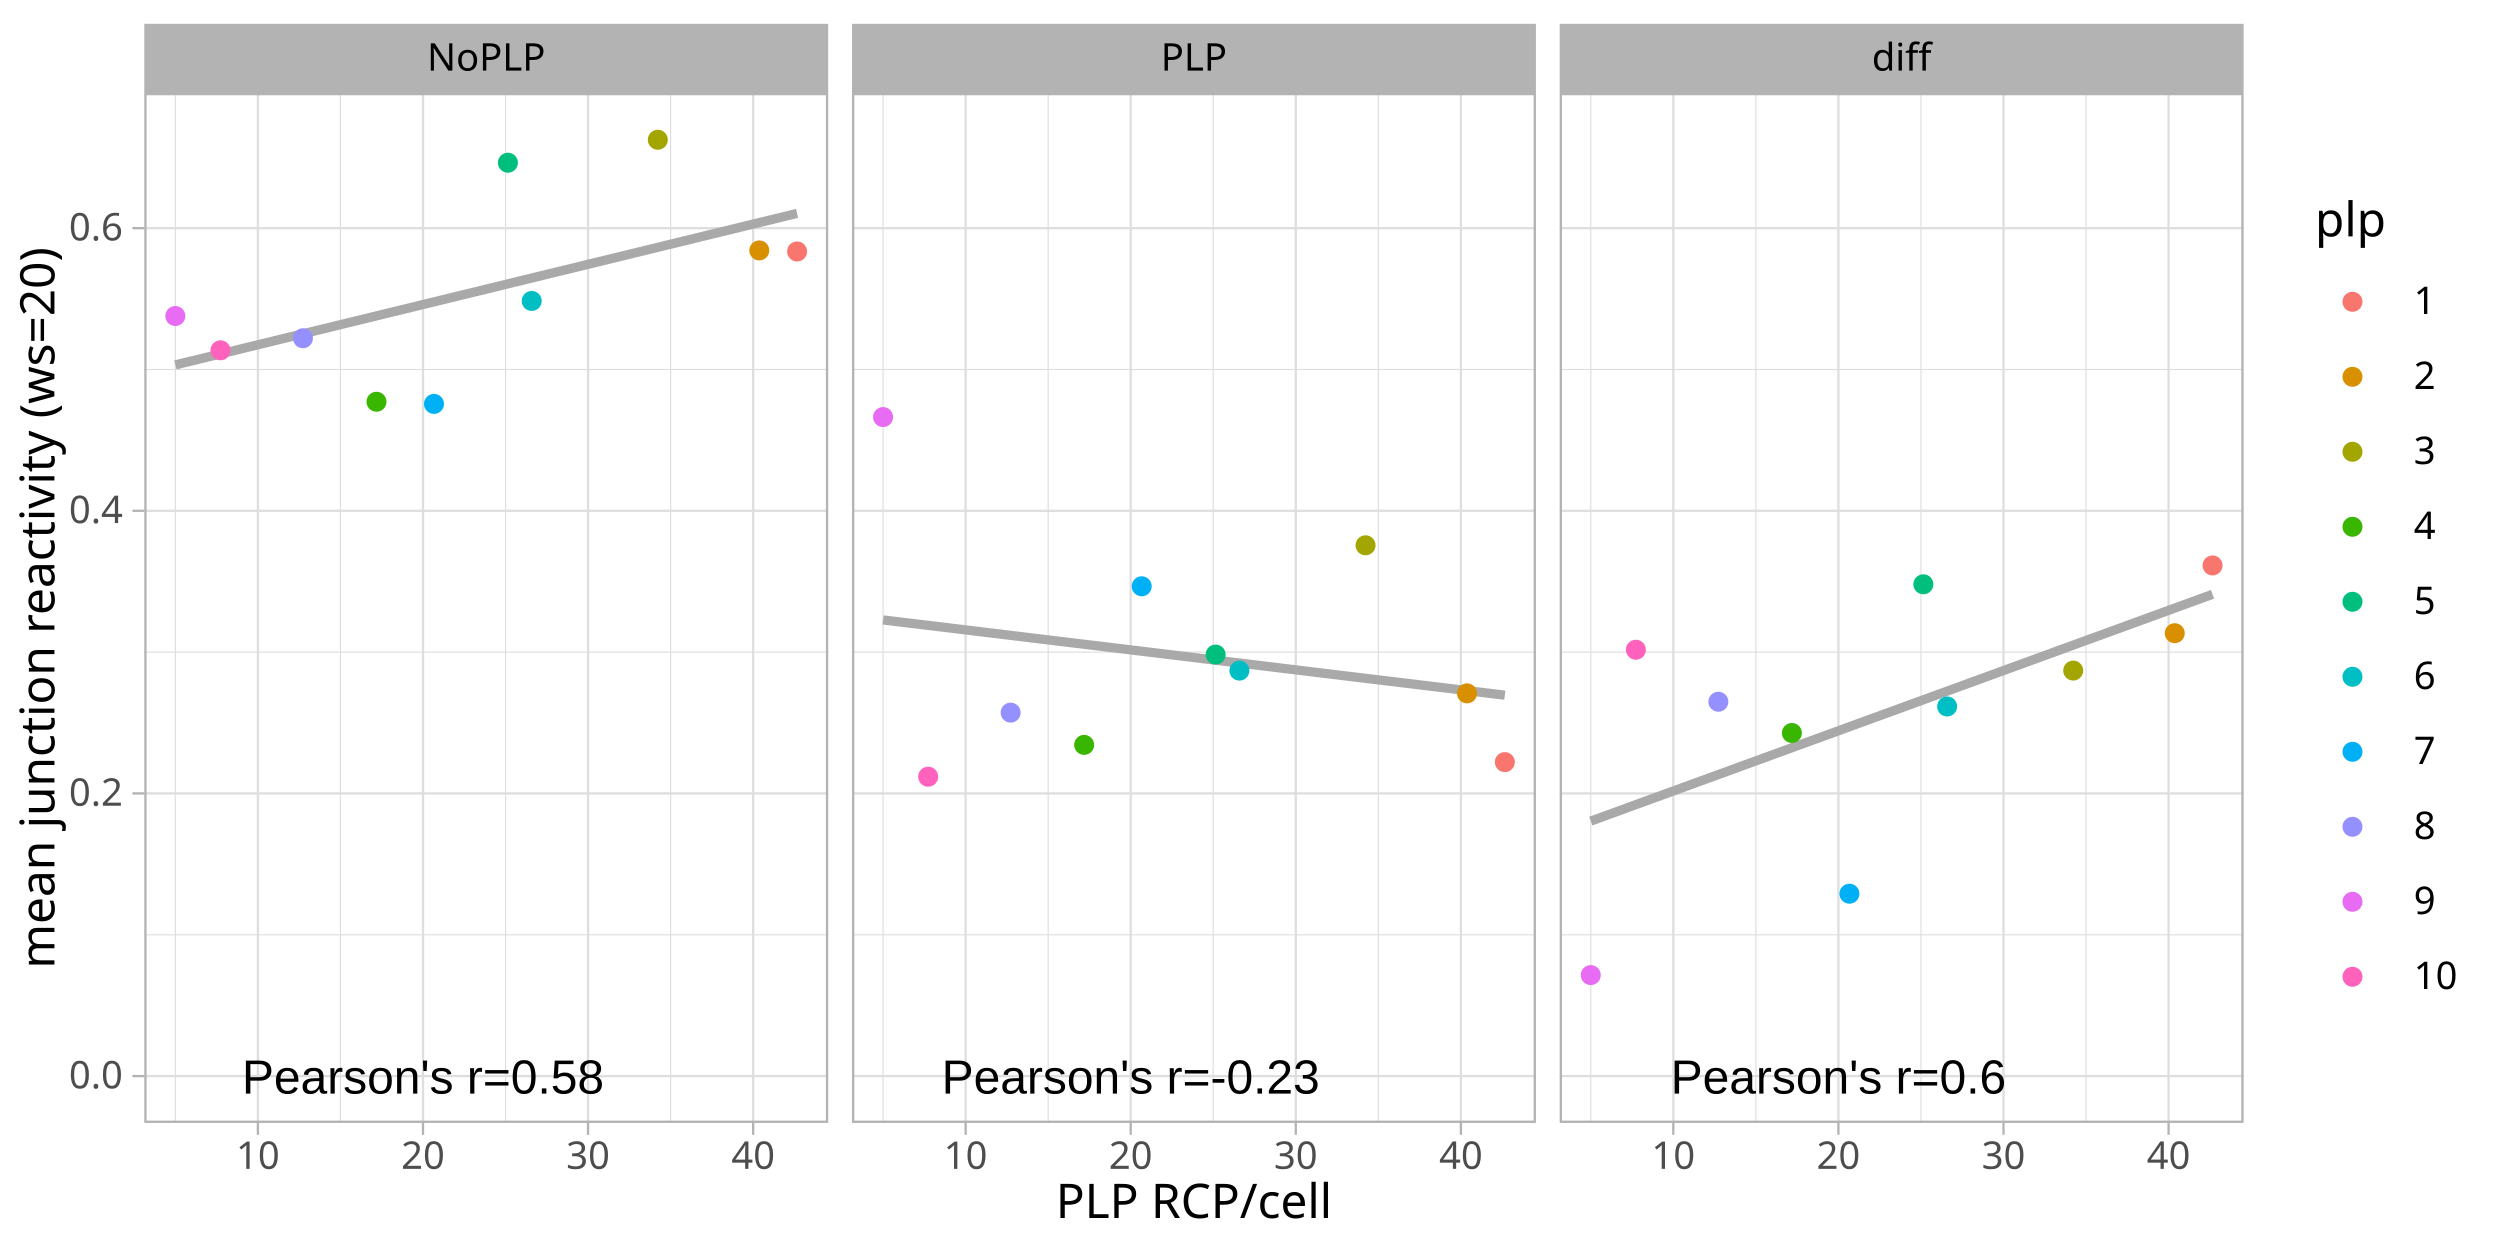
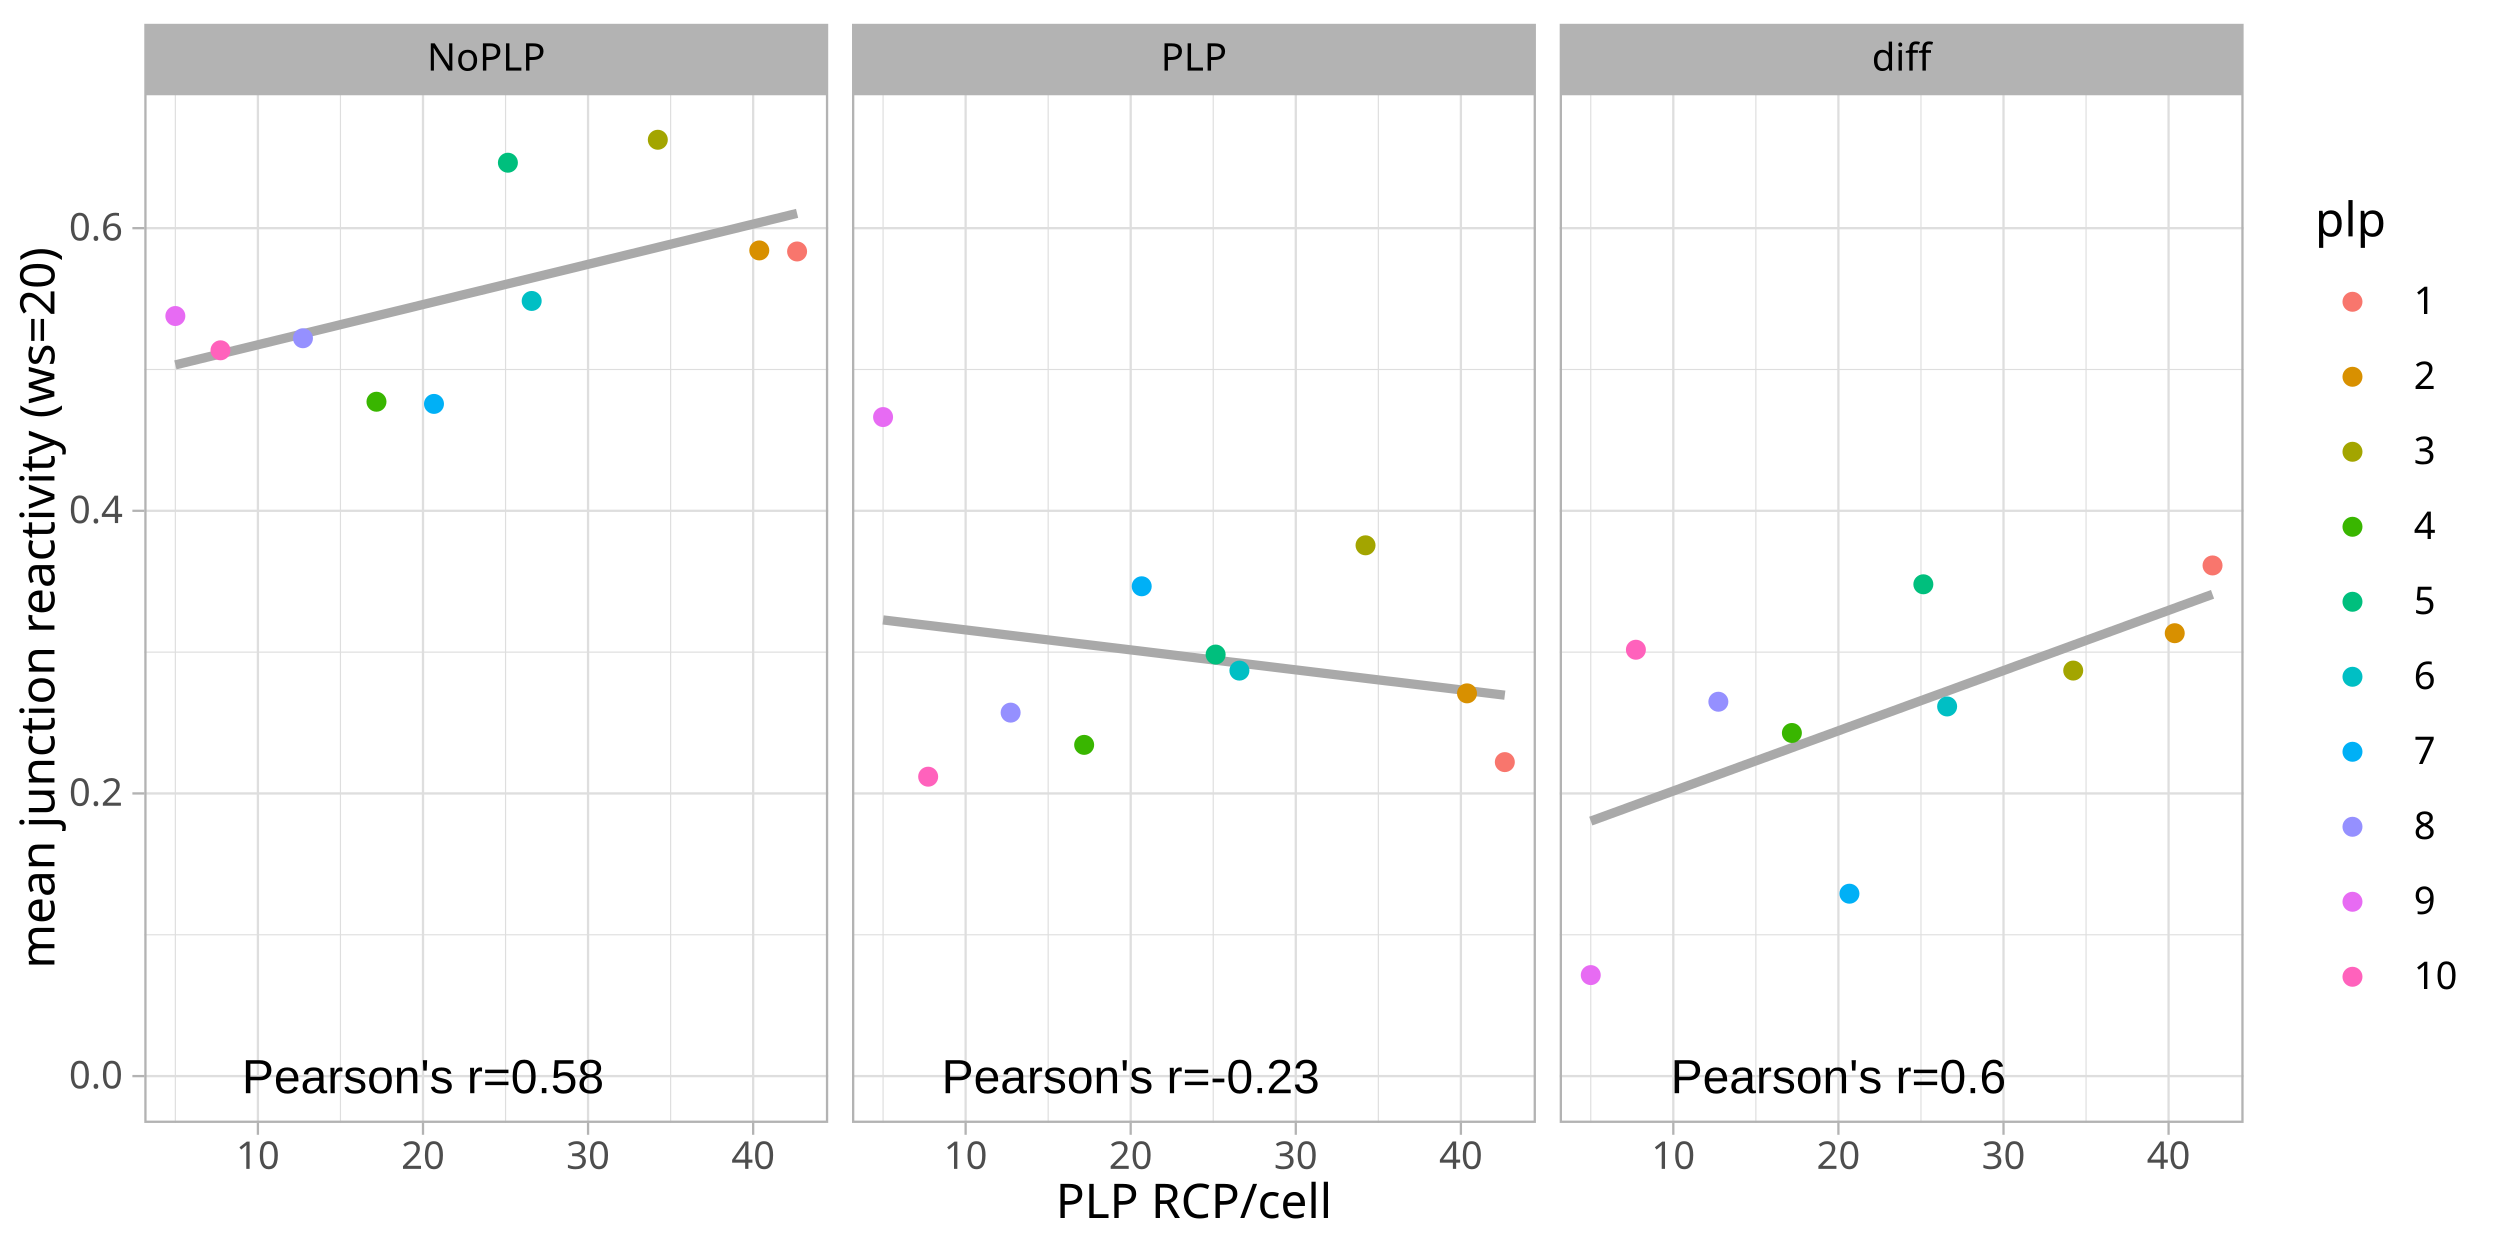
<svg xmlns="http://www.w3.org/2000/svg" class="svglite" width="576.00pt" height="288.00pt" viewBox="0 0 576.00 288.00">
  <defs>
    <style type="text/css">
    .svglite line, .svglite polyline, .svglite polygon, .svglite path, .svglite rect, .svglite circle {
      fill: none;
      stroke: #000000;
      stroke-linecap: round;
      stroke-linejoin: round;
      stroke-miterlimit: 10.00;
    }
    .svglite text {
      white-space: pre;
    }
  </style>
  </defs>
  <rect width="100%" height="100%" style="stroke: none; fill: #FFFFFF;" />
  <defs>
    <clipPath id="cpMC4wMHw1NzYuMDB8MC4wMHwyODguMDA=">
      <rect x="0.00" y="0.00" width="576.00" height="288.00" />
    </clipPath>
  </defs>
  <g clip-path="url(#cpMC4wMHw1NzYuMDB8MC4wMHwyODguMDA=)">
    <rect x="0" y="0.00" width="576.00" height="288.00" style="stroke-width: 1.07; stroke: #FFFFFF; fill: #FFFFFF;" />
  </g>
  <defs>
    <clipPath id="cpMzMuMjR8MTkwLjgyfDIxLjQyfDI1OC43Mg==">
      <rect x="33.24" y="21.42" width="157.58" height="237.30" />
    </clipPath>
  </defs>
  <g clip-path="url(#cpMzMuMjR8MTkwLjgyfDIxLjQyfDI1OC43Mg==)">
    <rect x="33.24" y="21.42" width="157.58" height="237.30" style="stroke-width: 1.07; stroke: none; fill: #FFFFFF;" />
    <polyline points="33.24,215.37 190.82,215.37 " style="stroke-width: 0.27; stroke: #DEDEDE; stroke-linecap: butt;" />
    <polyline points="33.24,150.25 190.82,150.25 " style="stroke-width: 0.27; stroke: #DEDEDE; stroke-linecap: butt;" />
    <polyline points="33.24,85.13 190.82,85.13 " style="stroke-width: 0.27; stroke: #DEDEDE; stroke-linecap: butt;" />
    <polyline points="40.40,258.72 40.40,21.42 " style="stroke-width: 0.27; stroke: #DEDEDE; stroke-linecap: butt;" />
    <polyline points="78.44,258.72 78.44,21.42 " style="stroke-width: 0.27; stroke: #DEDEDE; stroke-linecap: butt;" />
    <polyline points="116.48,258.72 116.48,21.42 " style="stroke-width: 0.27; stroke: #DEDEDE; stroke-linecap: butt;" />
    <polyline points="154.51,258.72 154.51,21.42 " style="stroke-width: 0.27; stroke: #DEDEDE; stroke-linecap: butt;" />
    <polyline points="33.24,247.93 190.82,247.93 " style="stroke-width: 0.53; stroke: #DEDEDE; stroke-linecap: butt;" />
    <polyline points="33.24,182.81 190.82,182.81 " style="stroke-width: 0.53; stroke: #DEDEDE; stroke-linecap: butt;" />
    <polyline points="33.24,117.69 190.82,117.69 " style="stroke-width: 0.53; stroke: #DEDEDE; stroke-linecap: butt;" />
    <polyline points="33.24,52.57 190.82,52.57 " style="stroke-width: 0.53; stroke: #DEDEDE; stroke-linecap: butt;" />
    <polyline points="59.42,258.72 59.42,21.42 " style="stroke-width: 0.53; stroke: #DEDEDE; stroke-linecap: butt;" />
    <polyline points="97.46,258.72 97.46,21.42 " style="stroke-width: 0.53; stroke: #DEDEDE; stroke-linecap: butt;" />
    <polyline points="135.49,258.72 135.49,21.42 " style="stroke-width: 0.53; stroke: #DEDEDE; stroke-linecap: butt;" />
    <polyline points="173.53,258.72 173.53,21.42 " style="stroke-width: 0.53; stroke: #DEDEDE; stroke-linecap: butt;" />
    <polyline points="40.40,84.07 42.21,83.63 44.03,83.19 45.84,82.75 47.65,82.31 49.47,81.87 51.28,81.42 53.09,80.98 54.91,80.54 56.72,80.10 58.53,79.66 60.35,79.21 62.16,78.77 63.97,78.33 65.79,77.89 67.60,77.45 69.41,77.00 71.23,76.56 73.04,76.12 74.85,75.68 76.67,75.24 78.48,74.79 80.29,74.35 82.11,73.91 83.92,73.47 85.73,73.03 87.55,72.58 89.36,72.14 91.17,71.70 92.99,71.26 94.80,70.82 96.61,70.37 98.43,69.93 100.24,69.49 102.05,69.05 103.87,68.61 105.68,68.16 107.49,67.72 109.31,67.28 111.12,66.84 112.93,66.40 114.75,65.96 116.56,65.51 118.37,65.07 120.19,64.63 122.00,64.19 123.81,63.75 125.63,63.30 127.44,62.86 129.25,62.42 131.07,61.98 132.88,61.54 134.69,61.09 136.51,60.65 138.32,60.21 140.13,59.77 141.95,59.33 143.76,58.88 145.57,58.44 147.39,58.00 149.20,57.56 151.01,57.12 152.83,56.67 154.64,56.23 156.45,55.79 158.27,55.35 160.08,54.91 161.89,54.46 163.71,54.02 165.52,53.58 167.33,53.14 169.15,52.70 170.96,52.25 172.77,51.81 174.59,51.37 176.40,50.93 178.21,50.49 180.03,50.05 181.84,49.60 183.65,49.16 " style="stroke-width: 2.13; stroke: #A9A9A9; stroke-linecap: butt;" />
    <circle cx="183.65" cy="57.94" r="1.95" style="stroke-width: 0.71; stroke: #F8766D; fill: #F8766D;" />
    <circle cx="174.94" cy="57.70" r="1.95" style="stroke-width: 0.71; stroke: #D89000; fill: #D89000;" />
    <circle cx="151.56" cy="32.20" r="1.95" style="stroke-width: 0.71; stroke: #A3A500; fill: #A3A500;" />
    <circle cx="86.74" cy="92.56" r="1.95" style="stroke-width: 0.71; stroke: #39B600; fill: #39B600;" />
    <circle cx="117.02" cy="37.49" r="1.95" style="stroke-width: 0.71; stroke: #00BF7D; fill: #00BF7D;" />
    <circle cx="122.50" cy="69.34" r="1.95" style="stroke-width: 0.71; stroke: #00BFC4; fill: #00BFC4;" />
    <circle cx="99.99" cy="93.06" r="1.95" style="stroke-width: 0.71; stroke: #00B0F6; fill: #00B0F6;" />
    <circle cx="69.80" cy="77.93" r="1.95" style="stroke-width: 0.71; stroke: #9590FF; fill: #9590FF;" />
    <circle cx="40.40" cy="72.81" r="1.95" style="stroke-width: 0.71; stroke: #E76BF3; fill: #E76BF3;" />
    <circle cx="50.80" cy="80.71" r="1.95" style="stroke-width: 0.71; stroke: #FF62BC; fill: #FF62BC;" />
-     <text x="97.46" y="251.96" text-anchor="middle" style="font-size: 11.04px; font-family: &quot;Arimo&quot;;" textLength="94.46px" lengthAdjust="spacingAndGlyphs">Pearson's r=0.58</text>
+     <text x="97.46" y="251.87" text-anchor="middle" style="font-size: 11.04px; font-family: &quot;Arimo&quot;;" textLength="85.80px" lengthAdjust="spacingAndGlyphs">Pearson's r=0.58</text>
    <rect x="33.24" y="21.42" width="157.58" height="237.30" style="stroke-width: 1.07; stroke: #B3B3B3;" />
  </g>
  <g clip-path="url(#cpMC4wMHw1NzYuMDB8MC4wMHwyODguMDA=)">
</g>
  <defs>
    <clipPath id="cpMTk2LjMwfDM1My44N3wyMS40MnwyNTguNzI=">
      <rect x="196.30" y="21.42" width="157.58" height="237.30" />
    </clipPath>
  </defs>
  <g clip-path="url(#cpMTk2LjMwfDM1My44N3wyMS40MnwyNTguNzI=)">
    <rect x="196.30" y="21.42" width="157.58" height="237.30" style="stroke-width: 1.07; stroke: none; fill: #FFFFFF;" />
    <polyline points="196.30,215.37 353.87,215.37 " style="stroke-width: 0.27; stroke: #DEDEDE; stroke-linecap: butt;" />
    <polyline points="196.30,150.25 353.87,150.25 " style="stroke-width: 0.27; stroke: #DEDEDE; stroke-linecap: butt;" />
    <polyline points="196.30,85.13 353.87,85.13 " style="stroke-width: 0.27; stroke: #DEDEDE; stroke-linecap: butt;" />
    <polyline points="203.46,258.72 203.46,21.42 " style="stroke-width: 0.27; stroke: #DEDEDE; stroke-linecap: butt;" />
    <polyline points="241.50,258.72 241.50,21.42 " style="stroke-width: 0.27; stroke: #DEDEDE; stroke-linecap: butt;" />
    <polyline points="279.53,258.72 279.53,21.42 " style="stroke-width: 0.27; stroke: #DEDEDE; stroke-linecap: butt;" />
    <polyline points="317.57,258.72 317.57,21.42 " style="stroke-width: 0.27; stroke: #DEDEDE; stroke-linecap: butt;" />
    <polyline points="196.30,247.93 353.87,247.93 " style="stroke-width: 0.53; stroke: #DEDEDE; stroke-linecap: butt;" />
    <polyline points="196.30,182.81 353.87,182.81 " style="stroke-width: 0.53; stroke: #DEDEDE; stroke-linecap: butt;" />
    <polyline points="196.30,117.69 353.87,117.69 " style="stroke-width: 0.53; stroke: #DEDEDE; stroke-linecap: butt;" />
    <polyline points="196.30,52.57 353.87,52.57 " style="stroke-width: 0.53; stroke: #DEDEDE; stroke-linecap: butt;" />
    <polyline points="222.48,258.72 222.48,21.42 " style="stroke-width: 0.53; stroke: #DEDEDE; stroke-linecap: butt;" />
    <polyline points="260.51,258.72 260.51,21.42 " style="stroke-width: 0.53; stroke: #DEDEDE; stroke-linecap: butt;" />
    <polyline points="298.55,258.72 298.55,21.42 " style="stroke-width: 0.53; stroke: #DEDEDE; stroke-linecap: butt;" />
    <polyline points="336.59,258.72 336.59,21.42 " style="stroke-width: 0.53; stroke: #DEDEDE; stroke-linecap: butt;" />
    <polyline points="203.46,142.83 205.27,143.05 207.08,143.27 208.90,143.49 210.71,143.71 212.52,143.93 214.34,144.14 216.15,144.36 217.96,144.58 219.78,144.80 221.59,145.02 223.40,145.24 225.22,145.46 227.03,145.68 228.84,145.90 230.66,146.12 232.47,146.34 234.28,146.56 236.10,146.78 237.91,147.00 239.72,147.22 241.54,147.44 243.35,147.66 245.16,147.88 246.98,148.10 248.79,148.32 250.60,148.53 252.42,148.75 254.23,148.97 256.04,149.19 257.86,149.41 259.67,149.63 261.48,149.85 263.30,150.07 265.11,150.29 266.92,150.51 268.74,150.73 270.55,150.95 272.36,151.17 274.18,151.39 275.99,151.61 277.80,151.83 279.62,152.05 281.43,152.27 283.24,152.49 285.06,152.70 286.87,152.92 288.68,153.14 290.50,153.36 292.31,153.58 294.12,153.80 295.94,154.02 297.75,154.24 299.56,154.46 301.38,154.68 303.19,154.90 305.00,155.12 306.82,155.34 308.63,155.56 310.44,155.78 312.26,156.00 314.07,156.22 315.88,156.44 317.70,156.66 319.51,156.88 321.32,157.09 323.14,157.31 324.95,157.53 326.76,157.75 328.58,157.97 330.39,158.19 332.20,158.41 334.02,158.63 335.83,158.85 337.64,159.07 339.46,159.29 341.27,159.51 343.08,159.73 344.90,159.95 346.71,160.17 " style="stroke-width: 2.13; stroke: #A9A9A9; stroke-linecap: butt;" />
    <circle cx="346.71" cy="175.59" r="1.95" style="stroke-width: 0.71; stroke: #F8766D; fill: #F8766D;" />
    <circle cx="338.00" cy="159.75" r="1.95" style="stroke-width: 0.71; stroke: #D89000; fill: #D89000;" />
    <circle cx="314.62" cy="125.64" r="1.95" style="stroke-width: 0.71; stroke: #A3A500; fill: #A3A500;" />
    <circle cx="249.79" cy="171.62" r="1.95" style="stroke-width: 0.71; stroke: #39B600; fill: #39B600;" />
    <circle cx="280.08" cy="150.81" r="1.95" style="stroke-width: 0.71; stroke: #00BF7D; fill: #00BF7D;" />
    <circle cx="285.56" cy="154.51" r="1.95" style="stroke-width: 0.71; stroke: #00BFC4; fill: #00BFC4;" />
    <circle cx="263.05" cy="135.08" r="1.95" style="stroke-width: 0.71; stroke: #00B0F6; fill: #00B0F6;" />
    <circle cx="232.85" cy="164.19" r="1.95" style="stroke-width: 0.71; stroke: #9590FF; fill: #9590FF;" />
    <circle cx="203.46" cy="96.09" r="1.95" style="stroke-width: 0.71; stroke: #E76BF3; fill: #E76BF3;" />
    <circle cx="213.85" cy="178.95" r="1.95" style="stroke-width: 0.71; stroke: #FF62BC; fill: #FF62BC;" />
-     <text x="260.51" y="251.96" text-anchor="middle" style="font-size: 11.04px; font-family: &quot;Arimo&quot;;" textLength="98.44px" lengthAdjust="spacingAndGlyphs">Pearson's r=-0.23</text>
+     <text x="260.51" y="251.87" text-anchor="middle" style="font-size: 11.04px; font-family: &quot;Arimo&quot;;" textLength="89.35px" lengthAdjust="spacingAndGlyphs">Pearson's r=-0.23</text>
    <rect x="196.30" y="21.42" width="157.58" height="237.30" style="stroke-width: 1.07; stroke: #B3B3B3;" />
  </g>
  <g clip-path="url(#cpMC4wMHw1NzYuMDB8MC4wMHwyODguMDA=)">
</g>
  <defs>
    <clipPath id="cpMzU5LjM1fDUxNi45M3wyMS40MnwyNTguNzI=">
      <rect x="359.35" y="21.42" width="157.58" height="237.30" />
    </clipPath>
  </defs>
  <g clip-path="url(#cpMzU5LjM1fDUxNi45M3wyMS40MnwyNTguNzI=)">
    <rect x="359.35" y="21.42" width="157.58" height="237.30" style="stroke-width: 1.07; stroke: none; fill: #FFFFFF;" />
    <polyline points="359.35,215.37 516.93,215.37 " style="stroke-width: 0.27; stroke: #DEDEDE; stroke-linecap: butt;" />
    <polyline points="359.35,150.25 516.93,150.25 " style="stroke-width: 0.27; stroke: #DEDEDE; stroke-linecap: butt;" />
    <polyline points="359.35,85.13 516.93,85.13 " style="stroke-width: 0.27; stroke: #DEDEDE; stroke-linecap: butt;" />
    <polyline points="366.51,258.72 366.51,21.42 " style="stroke-width: 0.27; stroke: #DEDEDE; stroke-linecap: butt;" />
    <polyline points="404.55,258.72 404.55,21.42 " style="stroke-width: 0.27; stroke: #DEDEDE; stroke-linecap: butt;" />
    <polyline points="442.59,258.72 442.59,21.42 " style="stroke-width: 0.27; stroke: #DEDEDE; stroke-linecap: butt;" />
    <polyline points="480.63,258.72 480.63,21.42 " style="stroke-width: 0.27; stroke: #DEDEDE; stroke-linecap: butt;" />
    <polyline points="359.35,247.93 516.93,247.93 " style="stroke-width: 0.53; stroke: #DEDEDE; stroke-linecap: butt;" />
    <polyline points="359.35,182.81 516.93,182.81 " style="stroke-width: 0.53; stroke: #DEDEDE; stroke-linecap: butt;" />
    <polyline points="359.35,117.69 516.93,117.69 " style="stroke-width: 0.53; stroke: #DEDEDE; stroke-linecap: butt;" />
    <polyline points="359.35,52.57 516.93,52.57 " style="stroke-width: 0.53; stroke: #DEDEDE; stroke-linecap: butt;" />
    <polyline points="385.53,258.72 385.53,21.42 " style="stroke-width: 0.53; stroke: #DEDEDE; stroke-linecap: butt;" />
    <polyline points="423.57,258.72 423.57,21.42 " style="stroke-width: 0.53; stroke: #DEDEDE; stroke-linecap: butt;" />
    <polyline points="461.61,258.72 461.61,21.42 " style="stroke-width: 0.53; stroke: #DEDEDE; stroke-linecap: butt;" />
    <polyline points="499.64,258.72 499.64,21.42 " style="stroke-width: 0.53; stroke: #DEDEDE; stroke-linecap: butt;" />
    <polyline points="366.51,189.18 368.33,188.52 370.14,187.86 371.95,187.20 373.77,186.54 375.58,185.87 377.39,185.21 379.21,184.55 381.02,183.89 382.83,183.23 384.65,182.57 386.46,181.91 388.27,181.24 390.09,180.58 391.90,179.92 393.71,179.26 395.53,178.60 397.34,177.94 399.15,177.28 400.97,176.61 402.78,175.95 404.59,175.29 406.41,174.63 408.22,173.97 410.03,173.31 411.85,172.65 413.66,171.98 415.47,171.32 417.29,170.66 419.10,170.00 420.91,169.34 422.73,168.68 424.54,168.02 426.35,167.35 428.17,166.69 429.98,166.03 431.79,165.37 433.61,164.71 435.42,164.05 437.23,163.39 439.05,162.72 440.86,162.06 442.67,161.40 444.49,160.74 446.30,160.08 448.11,159.42 449.93,158.76 451.74,158.09 453.55,157.43 455.37,156.77 457.18,156.11 458.99,155.45 460.81,154.79 462.62,154.13 464.43,153.46 466.25,152.80 468.06,152.14 469.87,151.48 471.69,150.82 473.50,150.16 475.31,149.50 477.13,148.83 478.94,148.17 480.75,147.51 482.57,146.85 484.38,146.19 486.19,145.53 488.01,144.87 489.82,144.20 491.63,143.54 493.45,142.88 495.26,142.22 497.07,141.56 498.89,140.90 500.70,140.24 502.51,139.57 504.33,138.91 506.14,138.25 507.95,137.59 509.77,136.93 " style="stroke-width: 2.13; stroke: #A9A9A9; stroke-linecap: butt;" />
    <circle cx="509.77" cy="130.28" r="1.95" style="stroke-width: 0.71; stroke: #F8766D; fill: #F8766D;" />
    <circle cx="501.06" cy="145.89" r="1.95" style="stroke-width: 0.71; stroke: #D89000; fill: #D89000;" />
    <circle cx="477.67" cy="154.50" r="1.95" style="stroke-width: 0.71; stroke: #A3A500; fill: #A3A500;" />
    <circle cx="412.85" cy="168.88" r="1.95" style="stroke-width: 0.71; stroke: #39B600; fill: #39B600;" />
    <circle cx="443.14" cy="134.62" r="1.95" style="stroke-width: 0.71; stroke: #00BF7D; fill: #00BF7D;" />
    <circle cx="448.62" cy="162.77" r="1.95" style="stroke-width: 0.71; stroke: #00BFC4; fill: #00BFC4;" />
    <circle cx="426.11" cy="205.91" r="1.95" style="stroke-width: 0.71; stroke: #00B0F6; fill: #00B0F6;" />
    <circle cx="395.91" cy="161.68" r="1.95" style="stroke-width: 0.71; stroke: #9590FF; fill: #9590FF;" />
    <circle cx="366.51" cy="224.66" r="1.95" style="stroke-width: 0.71; stroke: #E76BF3; fill: #E76BF3;" />
    <circle cx="376.91" cy="149.70" r="1.95" style="stroke-width: 0.71; stroke: #FF62BC; fill: #FF62BC;" />
-     <text x="423.57" y="251.96" text-anchor="middle" style="font-size: 11.04px; font-family: &quot;Arimo&quot;;" textLength="87.44px" lengthAdjust="spacingAndGlyphs">Pearson's r=0.6</text>
+     <text x="423.57" y="251.87" text-anchor="middle" style="font-size: 11.04px; font-family: &quot;Arimo&quot;;" textLength="79.50px" lengthAdjust="spacingAndGlyphs">Pearson's r=0.6</text>
    <rect x="359.35" y="21.42" width="157.58" height="237.30" style="stroke-width: 1.07; stroke: #B3B3B3;" />
  </g>
  <g clip-path="url(#cpMC4wMHw1NzYuMDB8MC4wMHwyODguMDA=)">
</g>
  <defs>
    <clipPath id="cpMzMuMjR8MTkwLjgyfDUuNDh8MjEuNDI=">
      <rect x="33.24" y="5.48" width="157.58" height="15.94" />
    </clipPath>
  </defs>
  <g clip-path="url(#cpMzMuMjR8MTkwLjgyfDUuNDh8MjEuNDI=)">
    <rect x="33.24" y="5.48" width="157.58" height="15.94" style="stroke-width: 1.07; stroke: none; fill: #B3B3B3;" />
    <text x="112.03" y="16.27" text-anchor="middle" style="font-size: 8.80px; font-family: &quot;Carlito&quot;;" textLength="23.10px" lengthAdjust="spacingAndGlyphs">NoPLP</text>
  </g>
  <g clip-path="url(#cpMC4wMHw1NzYuMDB8MC4wMHwyODguMDA=)">
</g>
  <defs>
    <clipPath id="cpMTk2LjMwfDM1My44N3w1LjQ4fDIxLjQy">
      <rect x="196.30" y="5.48" width="157.58" height="15.94" />
    </clipPath>
  </defs>
  <g clip-path="url(#cpMTk2LjMwfDM1My44N3w1LjQ4fDIxLjQy)">
    <rect x="196.30" y="5.48" width="157.58" height="15.94" style="stroke-width: 1.07; stroke: none; fill: #B3B3B3;" />
    <text x="275.08" y="16.27" text-anchor="middle" style="font-size: 8.80px; font-family: &quot;Carlito&quot;;" textLength="12.79px" lengthAdjust="spacingAndGlyphs">PLP</text>
  </g>
  <g clip-path="url(#cpMC4wMHw1NzYuMDB8MC4wMHwyODguMDA=)">
</g>
  <defs>
    <clipPath id="cpMzU5LjM1fDUxNi45M3w1LjQ4fDIxLjQy">
      <rect x="359.35" y="5.48" width="157.58" height="15.94" />
    </clipPath>
  </defs>
  <g clip-path="url(#cpMzU5LjM1fDUxNi45M3w1LjQ4fDIxLjQy)">
    <rect x="359.35" y="5.48" width="157.58" height="15.94" style="stroke-width: 1.07; stroke: none; fill: #B3B3B3;" />
    <text x="438.14" y="16.27" text-anchor="middle" style="font-size: 8.80px; font-family: &quot;Carlito&quot;;" textLength="12.01px" lengthAdjust="spacingAndGlyphs">diff</text>
  </g>
  <g clip-path="url(#cpMC4wMHw1NzYuMDB8MC4wMHwyODguMDA=)">
    <polyline points="59.42,261.46 59.42,258.72 " style="stroke-width: 0.53; stroke: #B3B3B3; stroke-linecap: butt;" />
    <polyline points="97.46,261.46 97.46,258.72 " style="stroke-width: 0.53; stroke: #B3B3B3; stroke-linecap: butt;" />
    <polyline points="135.49,261.46 135.49,258.72 " style="stroke-width: 0.53; stroke: #B3B3B3; stroke-linecap: butt;" />
    <polyline points="173.53,261.46 173.53,258.72 " style="stroke-width: 0.53; stroke: #B3B3B3; stroke-linecap: butt;" />
    <text x="59.42" y="269.30" text-anchor="middle" style="font-size: 8.80px;fill: #4D4D4D; font-family: &quot;Carlito&quot;;" textLength="8.91px" lengthAdjust="spacingAndGlyphs">10</text>
    <text x="97.46" y="269.30" text-anchor="middle" style="font-size: 8.80px;fill: #4D4D4D; font-family: &quot;Carlito&quot;;" textLength="8.91px" lengthAdjust="spacingAndGlyphs">20</text>
    <text x="135.49" y="269.30" text-anchor="middle" style="font-size: 8.80px;fill: #4D4D4D; font-family: &quot;Carlito&quot;;" textLength="8.91px" lengthAdjust="spacingAndGlyphs">30</text>
    <text x="173.53" y="269.30" text-anchor="middle" style="font-size: 8.80px;fill: #4D4D4D; font-family: &quot;Carlito&quot;;" textLength="8.91px" lengthAdjust="spacingAndGlyphs">40</text>
    <polyline points="222.48,261.46 222.48,258.72 " style="stroke-width: 0.53; stroke: #B3B3B3; stroke-linecap: butt;" />
    <polyline points="260.51,261.46 260.51,258.72 " style="stroke-width: 0.53; stroke: #B3B3B3; stroke-linecap: butt;" />
    <polyline points="298.55,261.46 298.55,258.72 " style="stroke-width: 0.53; stroke: #B3B3B3; stroke-linecap: butt;" />
    <polyline points="336.59,261.46 336.59,258.72 " style="stroke-width: 0.53; stroke: #B3B3B3; stroke-linecap: butt;" />
    <text x="222.48" y="269.30" text-anchor="middle" style="font-size: 8.80px;fill: #4D4D4D; font-family: &quot;Carlito&quot;;" textLength="8.91px" lengthAdjust="spacingAndGlyphs">10</text>
    <text x="260.51" y="269.30" text-anchor="middle" style="font-size: 8.80px;fill: #4D4D4D; font-family: &quot;Carlito&quot;;" textLength="8.91px" lengthAdjust="spacingAndGlyphs">20</text>
    <text x="298.55" y="269.30" text-anchor="middle" style="font-size: 8.80px;fill: #4D4D4D; font-family: &quot;Carlito&quot;;" textLength="8.91px" lengthAdjust="spacingAndGlyphs">30</text>
    <text x="336.59" y="269.30" text-anchor="middle" style="font-size: 8.80px;fill: #4D4D4D; font-family: &quot;Carlito&quot;;" textLength="8.91px" lengthAdjust="spacingAndGlyphs">40</text>
    <polyline points="385.53,261.46 385.53,258.72 " style="stroke-width: 0.53; stroke: #B3B3B3; stroke-linecap: butt;" />
    <polyline points="423.57,261.46 423.57,258.72 " style="stroke-width: 0.53; stroke: #B3B3B3; stroke-linecap: butt;" />
    <polyline points="461.61,261.46 461.61,258.72 " style="stroke-width: 0.53; stroke: #B3B3B3; stroke-linecap: butt;" />
    <polyline points="499.64,261.46 499.64,258.72 " style="stroke-width: 0.53; stroke: #B3B3B3; stroke-linecap: butt;" />
    <text x="385.53" y="269.30" text-anchor="middle" style="font-size: 8.80px;fill: #4D4D4D; font-family: &quot;Carlito&quot;;" textLength="8.91px" lengthAdjust="spacingAndGlyphs">10</text>
    <text x="423.57" y="269.30" text-anchor="middle" style="font-size: 8.80px;fill: #4D4D4D; font-family: &quot;Carlito&quot;;" textLength="8.91px" lengthAdjust="spacingAndGlyphs">20</text>
    <text x="461.61" y="269.30" text-anchor="middle" style="font-size: 8.80px;fill: #4D4D4D; font-family: &quot;Carlito&quot;;" textLength="8.91px" lengthAdjust="spacingAndGlyphs">30</text>
    <text x="499.64" y="269.30" text-anchor="middle" style="font-size: 8.80px;fill: #4D4D4D; font-family: &quot;Carlito&quot;;" textLength="8.91px" lengthAdjust="spacingAndGlyphs">40</text>
    <text x="28.31" y="250.76" text-anchor="end" style="font-size: 8.80px;fill: #4D4D4D; font-family: &quot;Carlito&quot;;" textLength="11.13px" lengthAdjust="spacingAndGlyphs">0.0</text>
    <text x="28.31" y="185.64" text-anchor="end" style="font-size: 8.80px;fill: #4D4D4D; font-family: &quot;Carlito&quot;;" textLength="11.13px" lengthAdjust="spacingAndGlyphs">0.2</text>
    <text x="28.31" y="120.52" text-anchor="end" style="font-size: 8.80px;fill: #4D4D4D; font-family: &quot;Carlito&quot;;" textLength="11.13px" lengthAdjust="spacingAndGlyphs">0.4</text>
    <text x="28.31" y="55.39" text-anchor="end" style="font-size: 8.80px;fill: #4D4D4D; font-family: &quot;Carlito&quot;;" textLength="11.13px" lengthAdjust="spacingAndGlyphs">0.6</text>
    <polyline points="30.50,247.93 33.24,247.93 " style="stroke-width: 0.53; stroke: #B3B3B3; stroke-linecap: butt;" />
    <polyline points="30.50,182.81 33.24,182.81 " style="stroke-width: 0.53; stroke: #B3B3B3; stroke-linecap: butt;" />
    <polyline points="30.50,117.69 33.24,117.69 " style="stroke-width: 0.53; stroke: #B3B3B3; stroke-linecap: butt;" />
    <polyline points="30.50,52.57 33.24,52.57 " style="stroke-width: 0.53; stroke: #B3B3B3; stroke-linecap: butt;" />
    <text x="275.08" y="280.63" text-anchor="middle" style="font-size: 11.00px; font-family: &quot;Carlito&quot;;" textLength="55.42px" lengthAdjust="spacingAndGlyphs">PLP RCP/cell</text>
    <text transform="translate(12.54,140.07) rotate(-90)" text-anchor="middle" style="font-size: 11.00px; font-family: &quot;Carlito&quot;;" textLength="146.48px" lengthAdjust="spacingAndGlyphs">mean junction reactivity (ws=20)</text>
    <rect x="527.89" y="40.97" width="42.63" height="198.20" style="stroke-width: 1.07; stroke: none; fill: #FFFFFF;" />
    <text x="533.37" y="54.46" style="font-size: 11.00px; font-family: &quot;Carlito&quot;;" textLength="14.09px" lengthAdjust="spacingAndGlyphs">plp</text>
    <rect x="533.37" y="60.89" width="17.28" height="17.28" style="stroke-width: 1.07; stroke: none; fill: #FFFFFF;" />
    <circle cx="542.01" cy="69.53" r="1.95" style="stroke-width: 0.71; stroke: #F8766D; fill: #F8766D;" />
    <rect x="533.37" y="78.17" width="17.28" height="17.28" style="stroke-width: 1.07; stroke: none; fill: #FFFFFF;" />
    <circle cx="542.01" cy="86.81" r="1.95" style="stroke-width: 0.71; stroke: #D89000; fill: #D89000;" />
    <rect x="533.37" y="95.45" width="17.28" height="17.28" style="stroke-width: 1.07; stroke: none; fill: #FFFFFF;" />
    <circle cx="542.01" cy="104.09" r="1.95" style="stroke-width: 0.71; stroke: #A3A500; fill: #A3A500;" />
    <rect x="533.37" y="112.73" width="17.28" height="17.28" style="stroke-width: 1.07; stroke: none; fill: #FFFFFF;" />
    <circle cx="542.01" cy="121.37" r="1.95" style="stroke-width: 0.71; stroke: #39B600; fill: #39B600;" />
    <rect x="533.37" y="130.01" width="17.28" height="17.28" style="stroke-width: 1.07; stroke: none; fill: #FFFFFF;" />
    <circle cx="542.01" cy="138.65" r="1.95" style="stroke-width: 0.71; stroke: #00BF7D; fill: #00BF7D;" />
    <rect x="533.37" y="147.29" width="17.28" height="17.28" style="stroke-width: 1.07; stroke: none; fill: #FFFFFF;" />
    <circle cx="542.01" cy="155.93" r="1.95" style="stroke-width: 0.71; stroke: #00BFC4; fill: #00BFC4;" />
    <rect x="533.37" y="164.57" width="17.28" height="17.28" style="stroke-width: 1.07; stroke: none; fill: #FFFFFF;" />
    <circle cx="542.01" cy="173.21" r="1.95" style="stroke-width: 0.71; stroke: #00B0F6; fill: #00B0F6;" />
    <rect x="533.37" y="181.85" width="17.28" height="17.28" style="stroke-width: 1.07; stroke: none; fill: #FFFFFF;" />
    <circle cx="542.01" cy="190.49" r="1.95" style="stroke-width: 0.71; stroke: #9590FF; fill: #9590FF;" />
    <rect x="533.37" y="199.13" width="17.28" height="17.28" style="stroke-width: 1.07; stroke: none; fill: #FFFFFF;" />
    <circle cx="542.01" cy="207.77" r="1.95" style="stroke-width: 0.71; stroke: #E76BF3; fill: #E76BF3;" />
    <rect x="533.37" y="216.41" width="17.28" height="17.28" style="stroke-width: 1.07; stroke: none; fill: #FFFFFF;" />
    <circle cx="542.01" cy="225.05" r="1.95" style="stroke-width: 0.71; stroke: #FF62BC; fill: #FF62BC;" />
    <text x="556.13" y="72.35" style="font-size: 8.80px; font-family: &quot;Carlito&quot;;" textLength="4.46px" lengthAdjust="spacingAndGlyphs">1</text>
    <text x="556.13" y="89.63" style="font-size: 8.80px; font-family: &quot;Carlito&quot;;" textLength="4.46px" lengthAdjust="spacingAndGlyphs">2</text>
    <text x="556.13" y="106.91" style="font-size: 8.80px; font-family: &quot;Carlito&quot;;" textLength="4.46px" lengthAdjust="spacingAndGlyphs">3</text>
    <text x="556.13" y="124.19" style="font-size: 8.80px; font-family: &quot;Carlito&quot;;" textLength="4.46px" lengthAdjust="spacingAndGlyphs">4</text>
    <text x="556.13" y="141.47" style="font-size: 8.80px; font-family: &quot;Carlito&quot;;" textLength="4.46px" lengthAdjust="spacingAndGlyphs">5</text>
    <text x="556.13" y="158.75" style="font-size: 8.80px; font-family: &quot;Carlito&quot;;" textLength="4.46px" lengthAdjust="spacingAndGlyphs">6</text>
    <text x="556.13" y="176.03" style="font-size: 8.80px; font-family: &quot;Carlito&quot;;" textLength="4.46px" lengthAdjust="spacingAndGlyphs">7</text>
    <text x="556.13" y="193.31" style="font-size: 8.80px; font-family: &quot;Carlito&quot;;" textLength="4.46px" lengthAdjust="spacingAndGlyphs">8</text>
    <text x="556.13" y="210.59" style="font-size: 8.80px; font-family: &quot;Carlito&quot;;" textLength="4.46px" lengthAdjust="spacingAndGlyphs">9</text>
    <text x="556.13" y="227.87" style="font-size: 8.80px; font-family: &quot;Carlito&quot;;" textLength="8.91px" lengthAdjust="spacingAndGlyphs">10</text>
  </g>
</svg>
